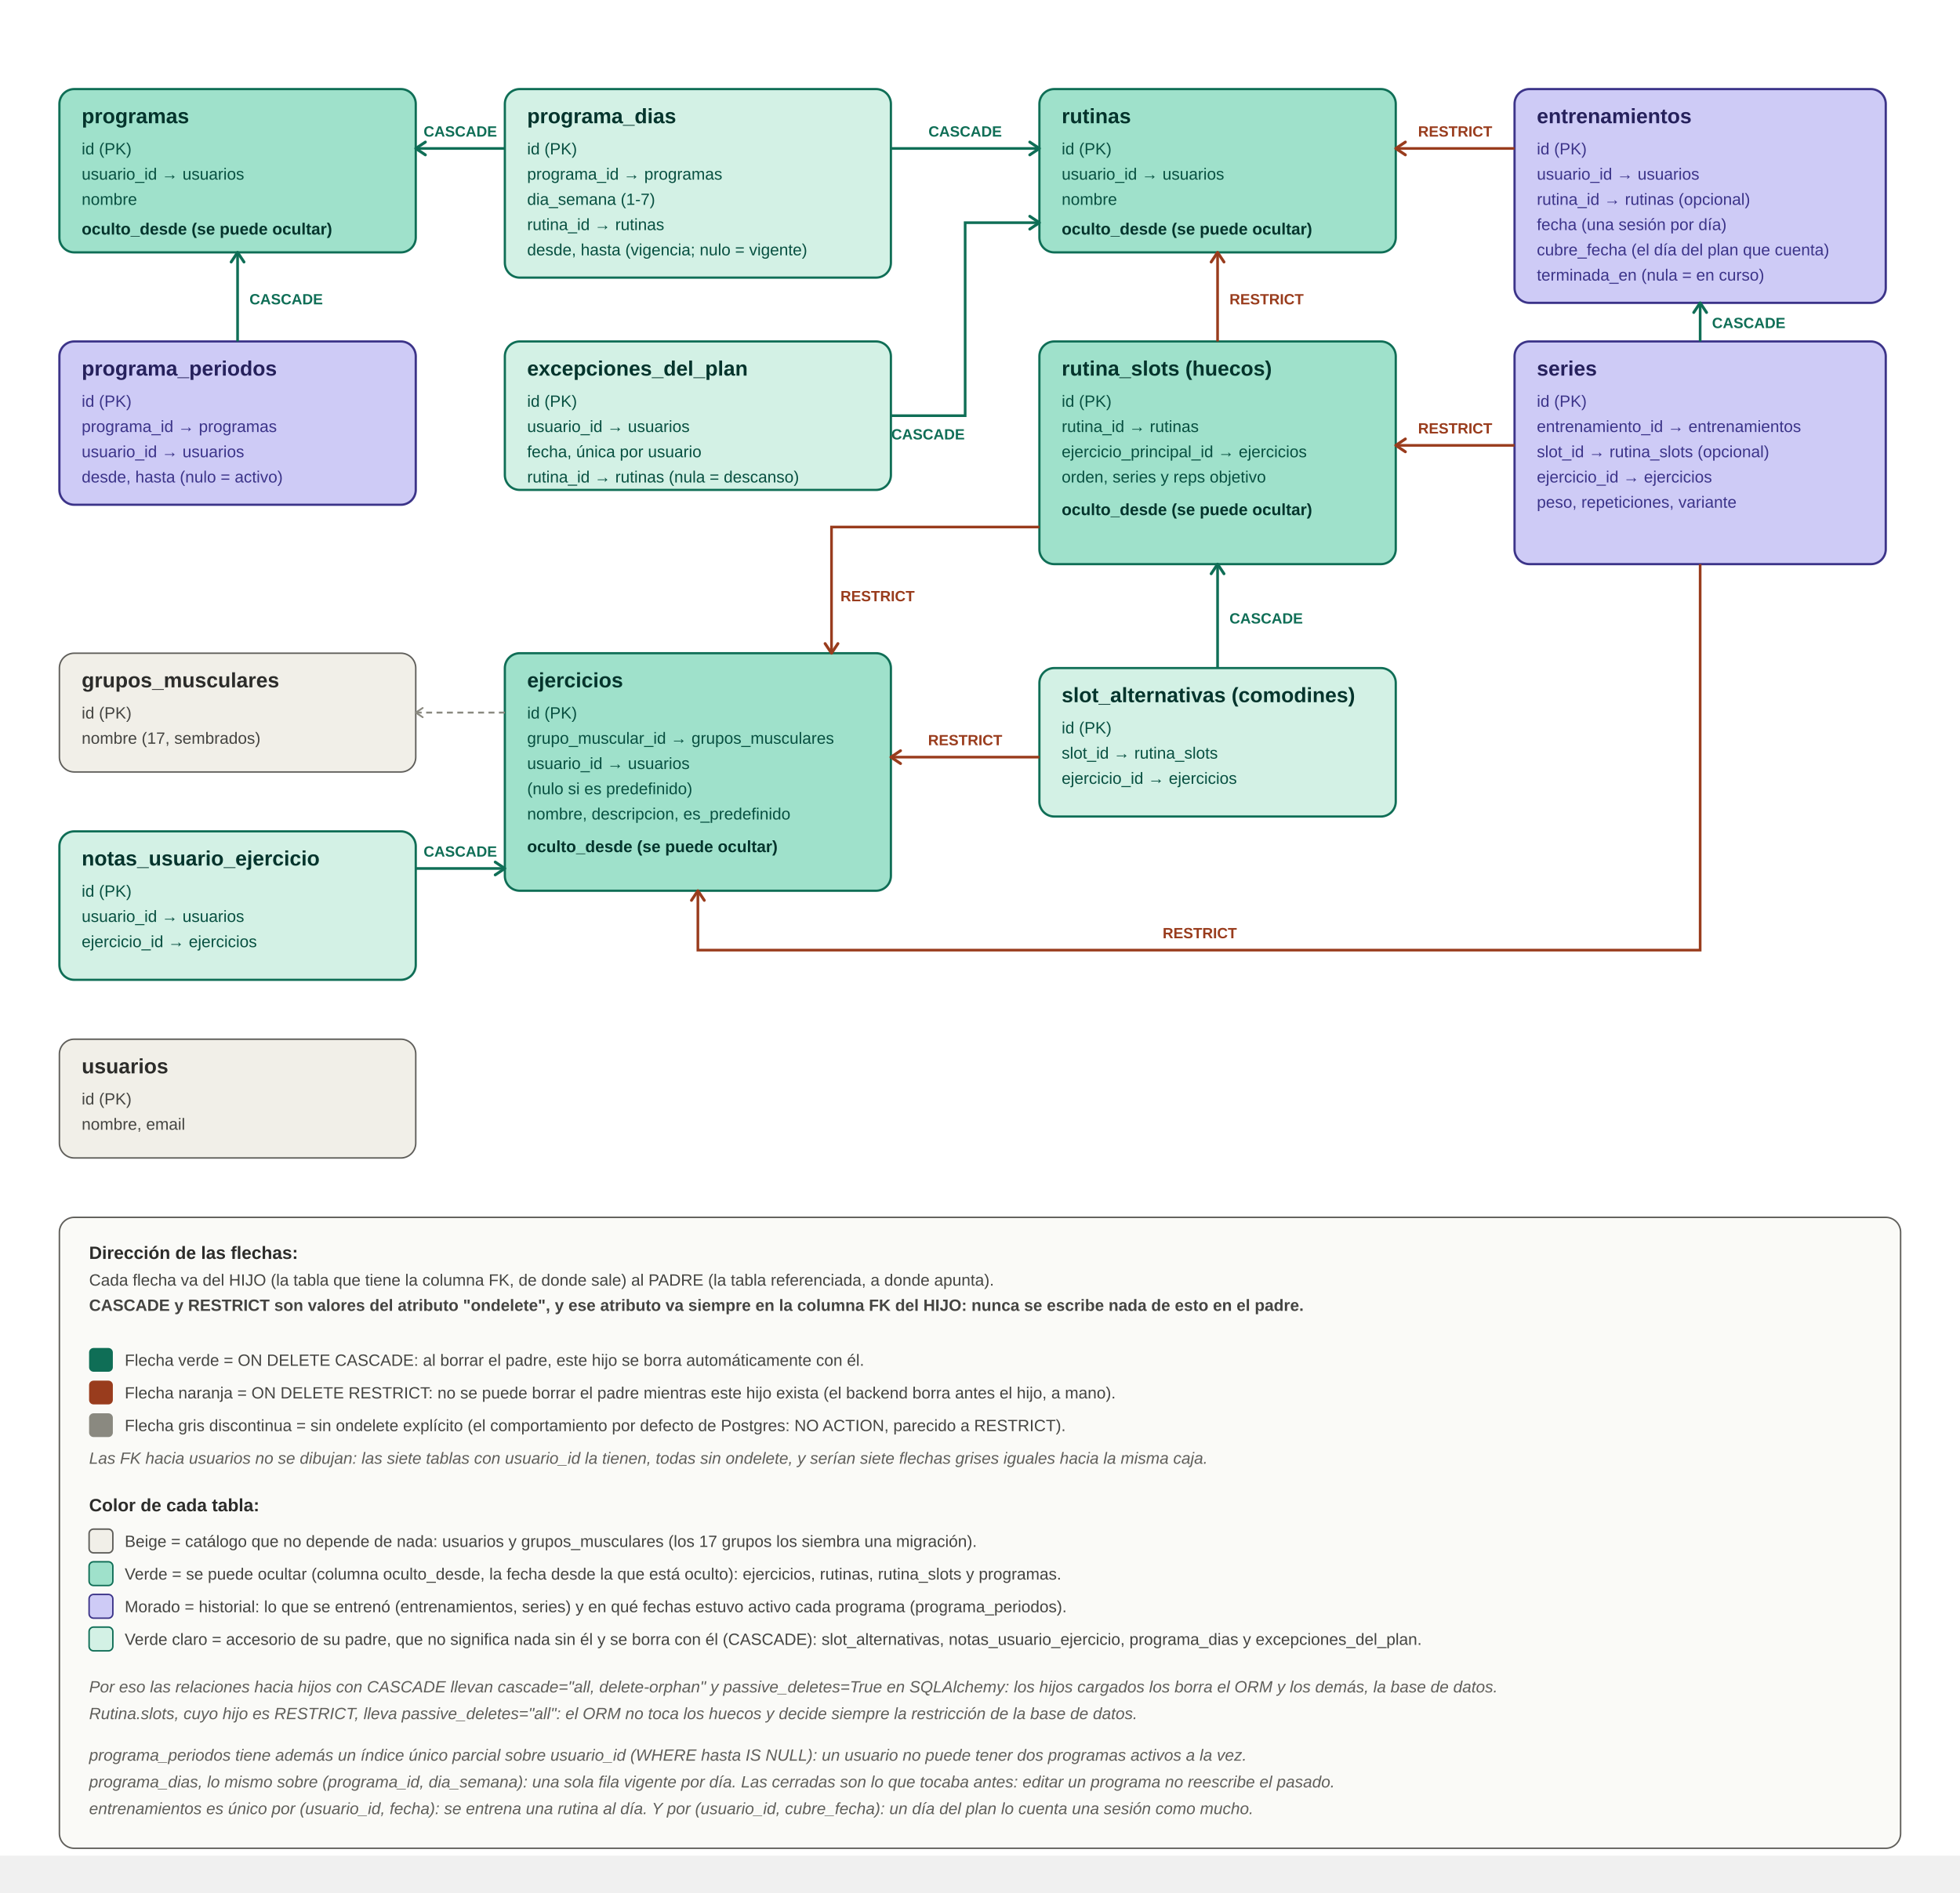
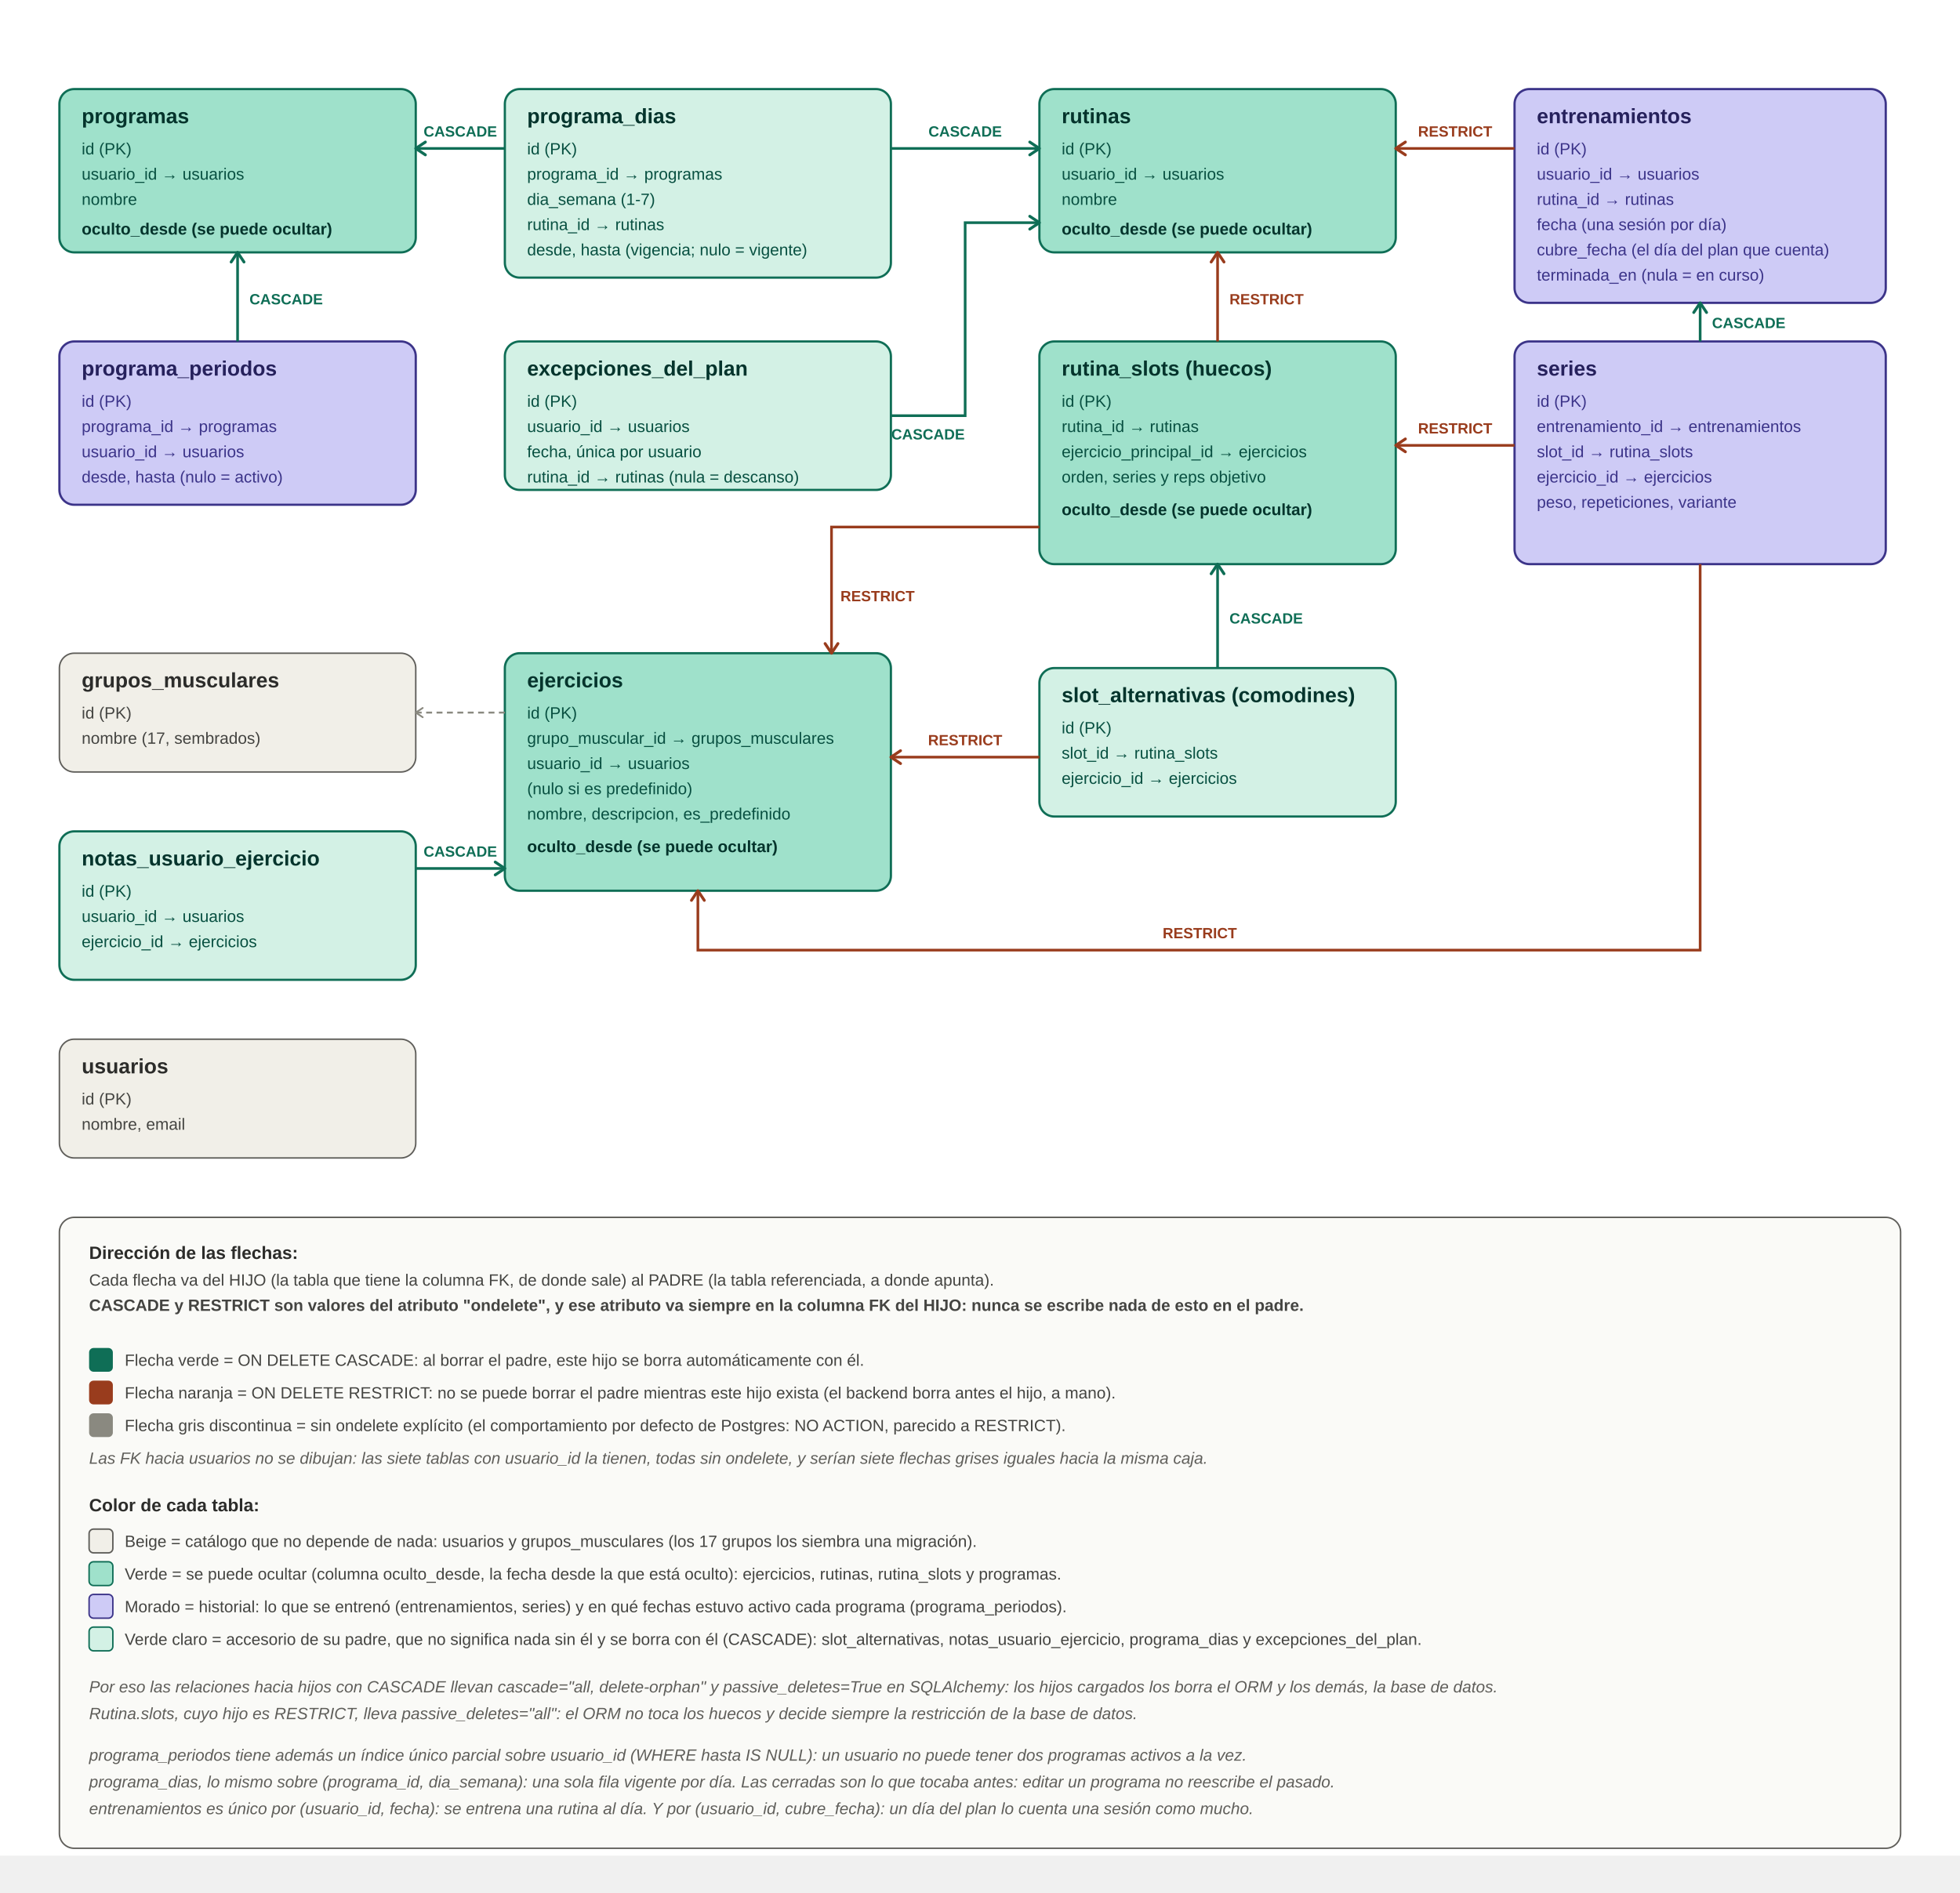
<svg xmlns="http://www.w3.org/2000/svg" width="1320" height="1275" viewBox="0 0 1320 1275" role="img">
  <defs>
    <marker id="arrow-verde" viewBox="0 0 10 10" refX="8" refY="5" markerWidth="6" markerHeight="6" orient="auto-start-reverse">
      <path d="M2 1L8 5L2 9" fill="none" stroke="#0F6E56" stroke-width="1.8" stroke-linecap="round" stroke-linejoin="round" />
    </marker>
    <marker id="arrow-naranja" viewBox="0 0 10 10" refX="8" refY="5" markerWidth="6" markerHeight="6" orient="auto-start-reverse">
      <path d="M2 1L8 5L2 9" fill="none" stroke="#993C1D" stroke-width="1.8" stroke-linecap="round" stroke-linejoin="round" />
    </marker>
    <marker id="arrow-gris" viewBox="0 0 10 10" refX="8" refY="5" markerWidth="6" markerHeight="6" orient="auto-start-reverse">
      <path d="M2 1L8 5L2 9" fill="none" stroke="#8A8980" stroke-width="1.5" stroke-linecap="round" stroke-linejoin="round" />
    </marker>
  </defs>
  <rect width="1320" height="1250" fill="#ffffff" />
  <rect x="40" y="60" width="240" height="110" rx="10" fill="#9FE1CB" stroke="#0F6E56" stroke-width="1.5" />
  <text x="55" y="83" font-family="Arial, sans-serif" font-size="14" font-weight="700" fill="#04342C">programas</text>
  <text x="55" y="104" font-family="Arial, sans-serif" font-size="11" fill="#085041">id (PK)</text>
  <text x="55" y="121" font-family="Arial, sans-serif" font-size="11" fill="#085041">usuario_id → usuarios</text>
  <text x="55" y="138" font-family="Arial, sans-serif" font-size="11" fill="#085041">nombre</text>
  <text x="55" y="158" font-family="Arial, sans-serif" font-size="11" font-weight="700" fill="#04342C">oculto_desde (se puede ocultar)</text>
  <rect x="340" y="60" width="260" height="127" rx="10" fill="#D3F1E5" stroke="#0F6E56" stroke-width="1.5" />
  <text x="355" y="83" font-family="Arial, sans-serif" font-size="14" font-weight="700" fill="#04342C">programa_dias</text>
  <text x="355" y="104" font-family="Arial, sans-serif" font-size="11" fill="#085041">id (PK)</text>
  <text x="355" y="121" font-family="Arial, sans-serif" font-size="11" fill="#085041">programa_id → programas</text>
  <text x="355" y="138" font-family="Arial, sans-serif" font-size="11" fill="#085041">dia_semana (1-7)</text>
  <text x="355" y="155" font-family="Arial, sans-serif" font-size="11" fill="#085041">rutina_id → rutinas</text>
  <text x="355" y="172" font-family="Arial, sans-serif" font-size="11" fill="#085041">desde, hasta (vigencia; nulo = vigente)</text>
  <rect x="700" y="60" width="240" height="110" rx="10" fill="#9FE1CB" stroke="#0F6E56" stroke-width="1.5" />
  <text x="715" y="83" font-family="Arial, sans-serif" font-size="14" font-weight="700" fill="#04342C">rutinas</text>
  <text x="715" y="104" font-family="Arial, sans-serif" font-size="11" fill="#085041">id (PK)</text>
  <text x="715" y="121" font-family="Arial, sans-serif" font-size="11" fill="#085041">usuario_id → usuarios</text>
  <text x="715" y="138" font-family="Arial, sans-serif" font-size="11" fill="#085041">nombre</text>
  <text x="715" y="158" font-family="Arial, sans-serif" font-size="11" font-weight="700" fill="#04342C">oculto_desde (se puede ocultar)</text>
  <rect x="1020" y="60" width="250" height="144" rx="10" fill="#CECBF6" stroke="#3C3489" stroke-width="1.5" />
  <text x="1035" y="83" font-family="Arial, sans-serif" font-size="14" font-weight="700" fill="#26215C">entrenamientos</text>
  <text x="1035" y="104" font-family="Arial, sans-serif" font-size="11" fill="#3C3489">id (PK)</text>
  <text x="1035" y="121" font-family="Arial, sans-serif" font-size="11" fill="#3C3489">usuario_id → usuarios</text>
-   <text x="1035" y="138" font-family="Arial, sans-serif" font-size="11" fill="#3C3489">rutina_id → rutinas (opcional)</text>
+   <text x="1035" y="138" font-family="Arial, sans-serif" font-size="11" fill="#3C3489">rutina_id → rutinas</text>
  <text x="1035" y="155" font-family="Arial, sans-serif" font-size="11" fill="#3C3489">fecha (una sesión por día)</text>
  <text x="1035" y="172" font-family="Arial, sans-serif" font-size="11" fill="#3C3489">cubre_fecha (el día del plan que cuenta)</text>
  <text x="1035" y="189" font-family="Arial, sans-serif" font-size="11" fill="#3C3489">terminada_en (nula = en curso)</text>
  <rect x="40" y="230" width="240" height="110" rx="10" fill="#CECBF6" stroke="#3C3489" stroke-width="1.5" />
  <text x="55" y="253" font-family="Arial, sans-serif" font-size="14" font-weight="700" fill="#26215C">programa_periodos</text>
  <text x="55" y="274" font-family="Arial, sans-serif" font-size="11" fill="#3C3489">id (PK)</text>
  <text x="55" y="291" font-family="Arial, sans-serif" font-size="11" fill="#3C3489">programa_id → programas</text>
  <text x="55" y="308" font-family="Arial, sans-serif" font-size="11" fill="#3C3489">usuario_id → usuarios</text>
  <text x="55" y="325" font-family="Arial, sans-serif" font-size="11" fill="#3C3489">desde, hasta (nulo = activo)</text>
  <rect x="340" y="230" width="260" height="100" rx="10" fill="#D3F1E5" stroke="#0F6E56" stroke-width="1.5" />
  <text x="355" y="253" font-family="Arial, sans-serif" font-size="14" font-weight="700" fill="#04342C">excepciones_del_plan</text>
  <text x="355" y="274" font-family="Arial, sans-serif" font-size="11" fill="#085041">id (PK)</text>
  <text x="355" y="291" font-family="Arial, sans-serif" font-size="11" fill="#085041">usuario_id → usuarios</text>
  <text x="355" y="308" font-family="Arial, sans-serif" font-size="11" fill="#085041">fecha, única por usuario</text>
  <text x="355" y="325" font-family="Arial, sans-serif" font-size="11" fill="#085041">rutina_id → rutinas (nula = descanso)</text>
  <rect x="700" y="230" width="240" height="150" rx="10" fill="#9FE1CB" stroke="#0F6E56" stroke-width="1.5" />
  <text x="715" y="253" font-family="Arial, sans-serif" font-size="14" font-weight="700" fill="#04342C">rutina_slots (huecos)</text>
  <text x="715" y="274" font-family="Arial, sans-serif" font-size="11" fill="#085041">id (PK)</text>
  <text x="715" y="291" font-family="Arial, sans-serif" font-size="11" fill="#085041">rutina_id → rutinas</text>
  <text x="715" y="308" font-family="Arial, sans-serif" font-size="11" fill="#085041">ejercicio_principal_id → ejercicios</text>
  <text x="715" y="325" font-family="Arial, sans-serif" font-size="11" fill="#085041">orden, series y reps objetivo</text>
  <text x="715" y="347" font-family="Arial, sans-serif" font-size="11" font-weight="700" fill="#04342C">oculto_desde (se puede ocultar)</text>
  <rect x="1020" y="230" width="250" height="150" rx="10" fill="#CECBF6" stroke="#3C3489" stroke-width="1.5" />
  <text x="1035" y="253" font-family="Arial, sans-serif" font-size="14" font-weight="700" fill="#26215C">series</text>
  <text x="1035" y="274" font-family="Arial, sans-serif" font-size="11" fill="#3C3489">id (PK)</text>
  <text x="1035" y="291" font-family="Arial, sans-serif" font-size="11" fill="#3C3489">entrenamiento_id → entrenamientos</text>
-   <text x="1035" y="308" font-family="Arial, sans-serif" font-size="11" fill="#3C3489">slot_id → rutina_slots (opcional)</text>
+   <text x="1035" y="308" font-family="Arial, sans-serif" font-size="11" fill="#3C3489">slot_id → rutina_slots</text>
  <text x="1035" y="325" font-family="Arial, sans-serif" font-size="11" fill="#3C3489">ejercicio_id → ejercicios</text>
  <text x="1035" y="342" font-family="Arial, sans-serif" font-size="11" fill="#3C3489">peso, repeticiones, variante</text>
  <rect x="40" y="440" width="240" height="80" rx="10" fill="#F1EFE8" stroke="#5F5E5A" stroke-width="1" />
  <text x="55" y="463" font-family="Arial, sans-serif" font-size="14" font-weight="700" fill="#2C2C2A">grupos_musculares</text>
  <text x="55" y="484" font-family="Arial, sans-serif" font-size="11" fill="#444441">id (PK)</text>
  <text x="55" y="501" font-family="Arial, sans-serif" font-size="11" fill="#444441">nombre (17, sembrados)</text>
  <rect x="340" y="440" width="260" height="160" rx="10" fill="#9FE1CB" stroke="#0F6E56" stroke-width="1.5" />
  <text x="355" y="463" font-family="Arial, sans-serif" font-size="14" font-weight="700" fill="#04342C">ejercicios</text>
  <text x="355" y="484" font-family="Arial, sans-serif" font-size="11" fill="#085041">id (PK)</text>
  <text x="355" y="501" font-family="Arial, sans-serif" font-size="11" fill="#085041">grupo_muscular_id → grupos_musculares</text>
  <text x="355" y="518" font-family="Arial, sans-serif" font-size="11" fill="#085041">usuario_id → usuarios</text>
  <text x="355" y="535" font-family="Arial, sans-serif" font-size="11" fill="#085041">(nulo si es predefinido)</text>
  <text x="355" y="552" font-family="Arial, sans-serif" font-size="11" fill="#085041">nombre, descripcion, es_predefinido</text>
  <text x="355" y="574" font-family="Arial, sans-serif" font-size="11" font-weight="700" fill="#04342C">oculto_desde (se puede ocultar)</text>
  <rect x="700" y="450" width="240" height="100" rx="10" fill="#D3F1E5" stroke="#0F6E56" stroke-width="1.5" />
  <text x="715" y="473" font-family="Arial, sans-serif" font-size="14" font-weight="700" fill="#04342C">slot_alternativas (comodines)</text>
  <text x="715" y="494" font-family="Arial, sans-serif" font-size="11" fill="#085041">id (PK)</text>
  <text x="715" y="511" font-family="Arial, sans-serif" font-size="11" fill="#085041">slot_id → rutina_slots</text>
  <text x="715" y="528" font-family="Arial, sans-serif" font-size="11" fill="#085041">ejercicio_id → ejercicios</text>
  <rect x="40" y="560" width="240" height="100" rx="10" fill="#D3F1E5" stroke="#0F6E56" stroke-width="1.5" />
  <text x="55" y="583" font-family="Arial, sans-serif" font-size="14" font-weight="700" fill="#04342C">notas_usuario_ejercicio</text>
  <text x="55" y="604" font-family="Arial, sans-serif" font-size="11" fill="#085041">id (PK)</text>
  <text x="55" y="621" font-family="Arial, sans-serif" font-size="11" fill="#085041">usuario_id → usuarios</text>
  <text x="55" y="638" font-family="Arial, sans-serif" font-size="11" fill="#085041">ejercicio_id → ejercicios</text>
  <rect x="40" y="700" width="240" height="80" rx="10" fill="#F1EFE8" stroke="#5F5E5A" stroke-width="1" />
  <text x="55" y="723" font-family="Arial, sans-serif" font-size="14" font-weight="700" fill="#2C2C2A">usuarios</text>
  <text x="55" y="744" font-family="Arial, sans-serif" font-size="11" fill="#444441">id (PK)</text>
  <text x="55" y="761" font-family="Arial, sans-serif" font-size="11" fill="#444441">nombre, email</text>
  <line x1="340" y1="100" x2="280" y2="100" stroke="#0F6E56" stroke-width="1.8" marker-end="url(#arrow-verde)" />
  <text x="310" y="92" text-anchor="middle" font-family="Arial, sans-serif" font-size="10" font-weight="700" fill="#0F6E56">CASCADE</text>
  <line x1="600" y1="100" x2="700" y2="100" stroke="#0F6E56" stroke-width="1.8" marker-end="url(#arrow-verde)" />
  <text x="650" y="92" text-anchor="middle" font-family="Arial, sans-serif" font-size="10" font-weight="700" fill="#0F6E56">CASCADE</text>
  <line x1="160" y1="230" x2="160" y2="170" stroke="#0F6E56" stroke-width="1.8" marker-end="url(#arrow-verde)" />
  <text x="168" y="205" font-family="Arial, sans-serif" font-size="10" font-weight="700" fill="#0F6E56">CASCADE</text>
  <path d="M600,280 L650,280 L650,150 L700,150" fill="none" stroke="#0F6E56" stroke-width="1.8" marker-end="url(#arrow-verde)" />
  <text x="625" y="296" text-anchor="middle" font-family="Arial, sans-serif" font-size="10" font-weight="700" fill="#0F6E56">CASCADE</text>
  <line x1="1145" y1="230" x2="1145" y2="204" stroke="#0F6E56" stroke-width="1.8" marker-end="url(#arrow-verde)" />
  <text x="1153" y="221" font-family="Arial, sans-serif" font-size="10" font-weight="700" fill="#0F6E56">CASCADE</text>
  <line x1="820" y1="450" x2="820" y2="380" stroke="#0F6E56" stroke-width="1.8" marker-end="url(#arrow-verde)" />
  <text x="828" y="420" font-family="Arial, sans-serif" font-size="10" font-weight="700" fill="#0F6E56">CASCADE</text>
  <line x1="280" y1="585" x2="340" y2="585" stroke="#0F6E56" stroke-width="1.8" marker-end="url(#arrow-verde)" />
  <text x="310" y="577" text-anchor="middle" font-family="Arial, sans-serif" font-size="10" font-weight="700" fill="#0F6E56">CASCADE</text>
  <line x1="1020" y1="100" x2="940" y2="100" stroke="#993C1D" stroke-width="1.8" marker-end="url(#arrow-naranja)" />
  <text x="980" y="92" text-anchor="middle" font-family="Arial, sans-serif" font-size="10" font-weight="700" fill="#993C1D">RESTRICT</text>
  <line x1="820" y1="230" x2="820" y2="170" stroke="#993C1D" stroke-width="1.8" marker-end="url(#arrow-naranja)" />
  <text x="828" y="205" font-family="Arial, sans-serif" font-size="10" font-weight="700" fill="#993C1D">RESTRICT</text>
  <line x1="1020" y1="300" x2="940" y2="300" stroke="#993C1D" stroke-width="1.8" marker-end="url(#arrow-naranja)" />
  <text x="980" y="292" text-anchor="middle" font-family="Arial, sans-serif" font-size="10" font-weight="700" fill="#993C1D">RESTRICT</text>
  <path d="M700,355 L560,355 L560,440" fill="none" stroke="#993C1D" stroke-width="1.8" marker-end="url(#arrow-naranja)" />
  <text x="566" y="405" font-family="Arial, sans-serif" font-size="10" font-weight="700" fill="#993C1D">RESTRICT</text>
  <line x1="700" y1="510" x2="600" y2="510" stroke="#993C1D" stroke-width="1.8" marker-end="url(#arrow-naranja)" />
  <text x="650" y="502" text-anchor="middle" font-family="Arial, sans-serif" font-size="10" font-weight="700" fill="#993C1D">RESTRICT</text>
  <path d="M1145,380 L1145,640 L470,640 L470,600" fill="none" stroke="#993C1D" stroke-width="1.8" marker-end="url(#arrow-naranja)" />
  <text x="808" y="632" text-anchor="middle" font-family="Arial, sans-serif" font-size="10" font-weight="700" fill="#993C1D">RESTRICT</text>
  <line x1="340" y1="480" x2="280" y2="480" stroke="#8A8980" stroke-width="1.3" stroke-dasharray="4 3" marker-end="url(#arrow-gris)" />
  <rect x="40" y="820" width="1240" height="425" rx="10" fill="#FAFAF7" stroke="#5F5E5A" stroke-width="1" />
  <text x="60" y="848" font-family="Arial, sans-serif" font-size="12" font-weight="700" fill="#2C2C2A">Dirección de las flechas:</text>
  <text x="60" y="866" font-family="Arial, sans-serif" font-size="11" fill="#444441">Cada flecha va del HIJO (la tabla que tiene la columna FK, de donde sale) al PADRE (la tabla referenciada, a donde apunta).</text>
  <text x="60" y="883" font-family="Arial, sans-serif" font-size="11" font-weight="700" fill="#444441">CASCADE y RESTRICT son valores del atributo "ondelete", y ese atributo va siempre en la columna FK del HIJO: nunca se escribe nada de esto en el padre.</text>
  <rect x="60" y="908" width="16" height="16" rx="3" fill="#0F6E56" />
  <text x="84" y="920" font-family="Arial, sans-serif" font-size="11" fill="#444441">Flecha verde = ON DELETE CASCADE: al borrar el padre, este hijo se borra automáticamente con él.</text>
  <rect x="60" y="930" width="16" height="16" rx="3" fill="#993C1D" />
  <text x="84" y="942" font-family="Arial, sans-serif" font-size="11" fill="#444441">Flecha naranja = ON DELETE RESTRICT: no se puede borrar el padre mientras este hijo exista (el backend borra antes el hijo, a mano).</text>
  <rect x="60" y="952" width="16" height="16" rx="3" fill="#8A8980" />
  <text x="84" y="964" font-family="Arial, sans-serif" font-size="11" fill="#444441">Flecha gris discontinua = sin ondelete explícito (el comportamiento por defecto de Postgres: NO ACTION, parecido a RESTRICT).</text>
  <text x="60" y="986" font-family="Arial, sans-serif" font-size="11" font-style="italic" fill="#5F5E5A">Las FK hacia usuarios no se dibujan: las siete tablas con usuario_id la tienen, todas sin ondelete, y serían siete flechas grises iguales hacia la misma caja.</text>
  <text x="60" y="1018" font-family="Arial, sans-serif" font-size="12" font-weight="700" fill="#2C2C2A">Color de cada tabla:</text>
  <rect x="60" y="1030" width="16" height="16" rx="3" fill="#F1EFE8" stroke="#5F5E5A" />
  <text x="84" y="1042" font-family="Arial, sans-serif" font-size="11" fill="#444441">Beige = catálogo que no depende de nada: usuarios y grupos_musculares (los 17 grupos los siembra una migración).</text>
  <rect x="60" y="1052" width="16" height="16" rx="3" fill="#9FE1CB" stroke="#0F6E56" />
  <text x="84" y="1064" font-family="Arial, sans-serif" font-size="11" fill="#444441">Verde = se puede ocultar (columna oculto_desde, la fecha desde la que está oculto): ejercicios, rutinas, rutina_slots y programas.</text>
  <rect x="60" y="1074" width="16" height="16" rx="3" fill="#CECBF6" stroke="#3C3489" />
  <text x="84" y="1086" font-family="Arial, sans-serif" font-size="11" fill="#444441">Morado = historial: lo que se entrenó (entrenamientos, series) y en qué fechas estuvo activo cada programa (programa_periodos).</text>
  <rect x="60" y="1096" width="16" height="16" rx="3" fill="#D3F1E5" stroke="#0F6E56" />
  <text x="84" y="1108" font-family="Arial, sans-serif" font-size="11" fill="#444441">Verde claro = accesorio de su padre, que no significa nada sin él y se borra con él (CASCADE): slot_alternativas, notas_usuario_ejercicio, programa_dias y excepciones_del_plan.</text>
  <text x="60" y="1140" font-family="Arial, sans-serif" font-size="11" font-style="italic" fill="#5F5E5A">Por eso las relaciones hacia hijos con CASCADE llevan cascade="all, delete-orphan" y passive_deletes=True en SQLAlchemy: los hijos cargados los borra el ORM y los demás, la base de datos.</text>
  <text x="60" y="1158" font-family="Arial, sans-serif" font-size="11" font-style="italic" fill="#5F5E5A">Rutina.slots, cuyo hijo es RESTRICT, lleva passive_deletes="all": el ORM no toca los huecos y decide siempre la restricción de la base de datos.</text>
  <text x="60" y="1186" font-family="Arial, sans-serif" font-size="11" font-style="italic" fill="#5F5E5A">programa_periodos tiene además un índice único parcial sobre usuario_id (WHERE hasta IS NULL): un usuario no puede tener dos programas activos a la vez.</text>
  <text x="60" y="1204" font-family="Arial, sans-serif" font-size="11" font-style="italic" fill="#5F5E5A">programa_dias, lo mismo sobre (programa_id, dia_semana): una sola fila vigente por día. Las cerradas son lo que tocaba antes: editar un programa no reescribe el pasado.</text>
  <text x="60" y="1222" font-family="Arial, sans-serif" font-size="11" font-style="italic" fill="#5F5E5A">entrenamientos es único por (usuario_id, fecha): se entrena una rutina al día. Y por (usuario_id, cubre_fecha): un día del plan lo cuenta una sesión como mucho.</text>
</svg>
